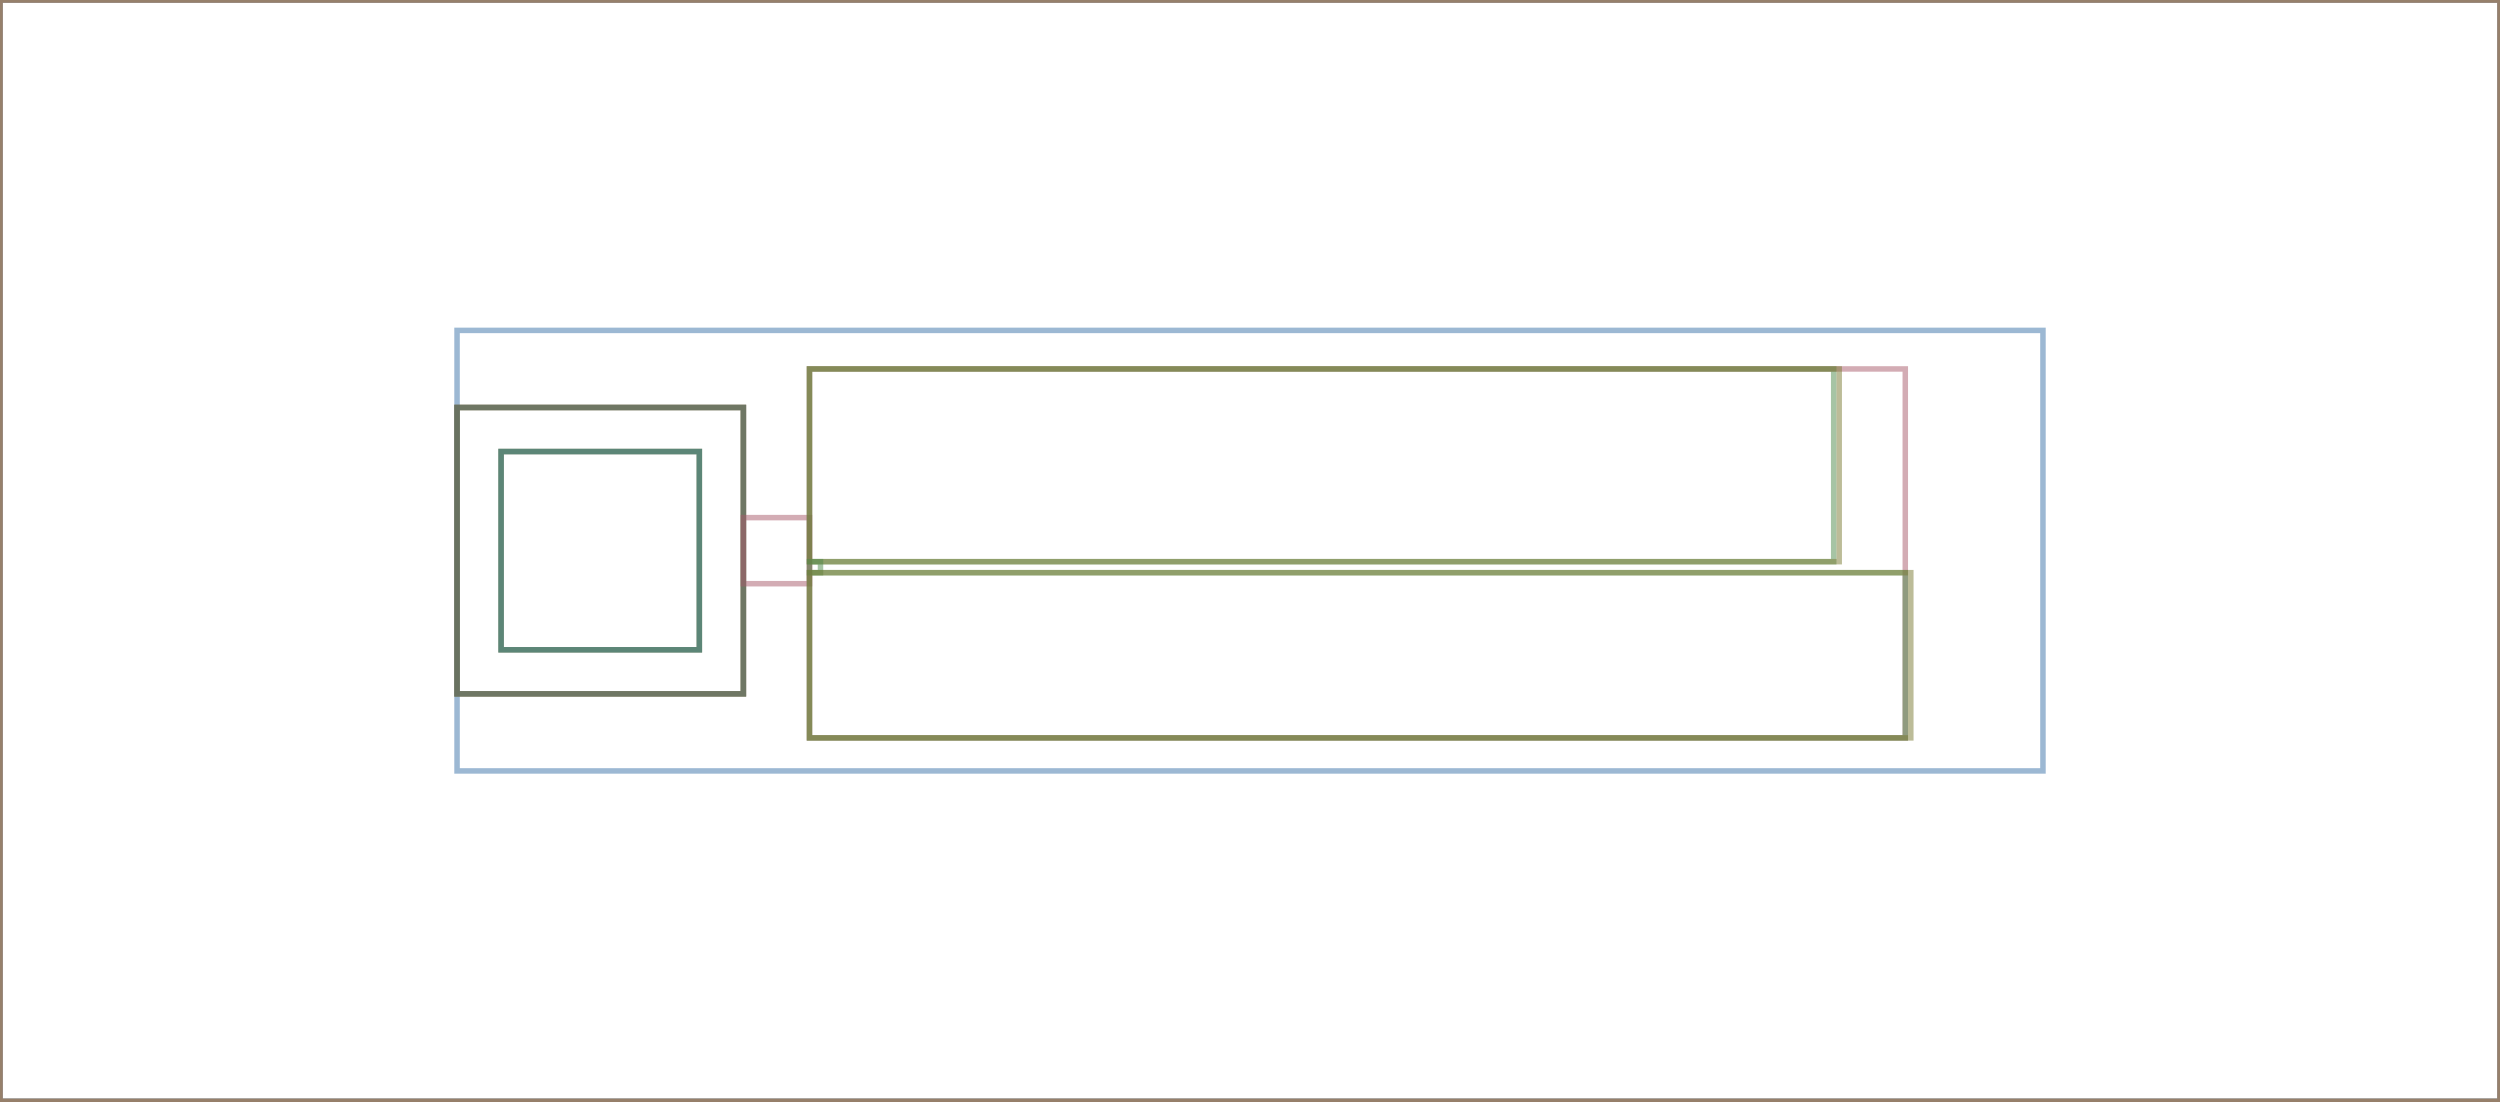
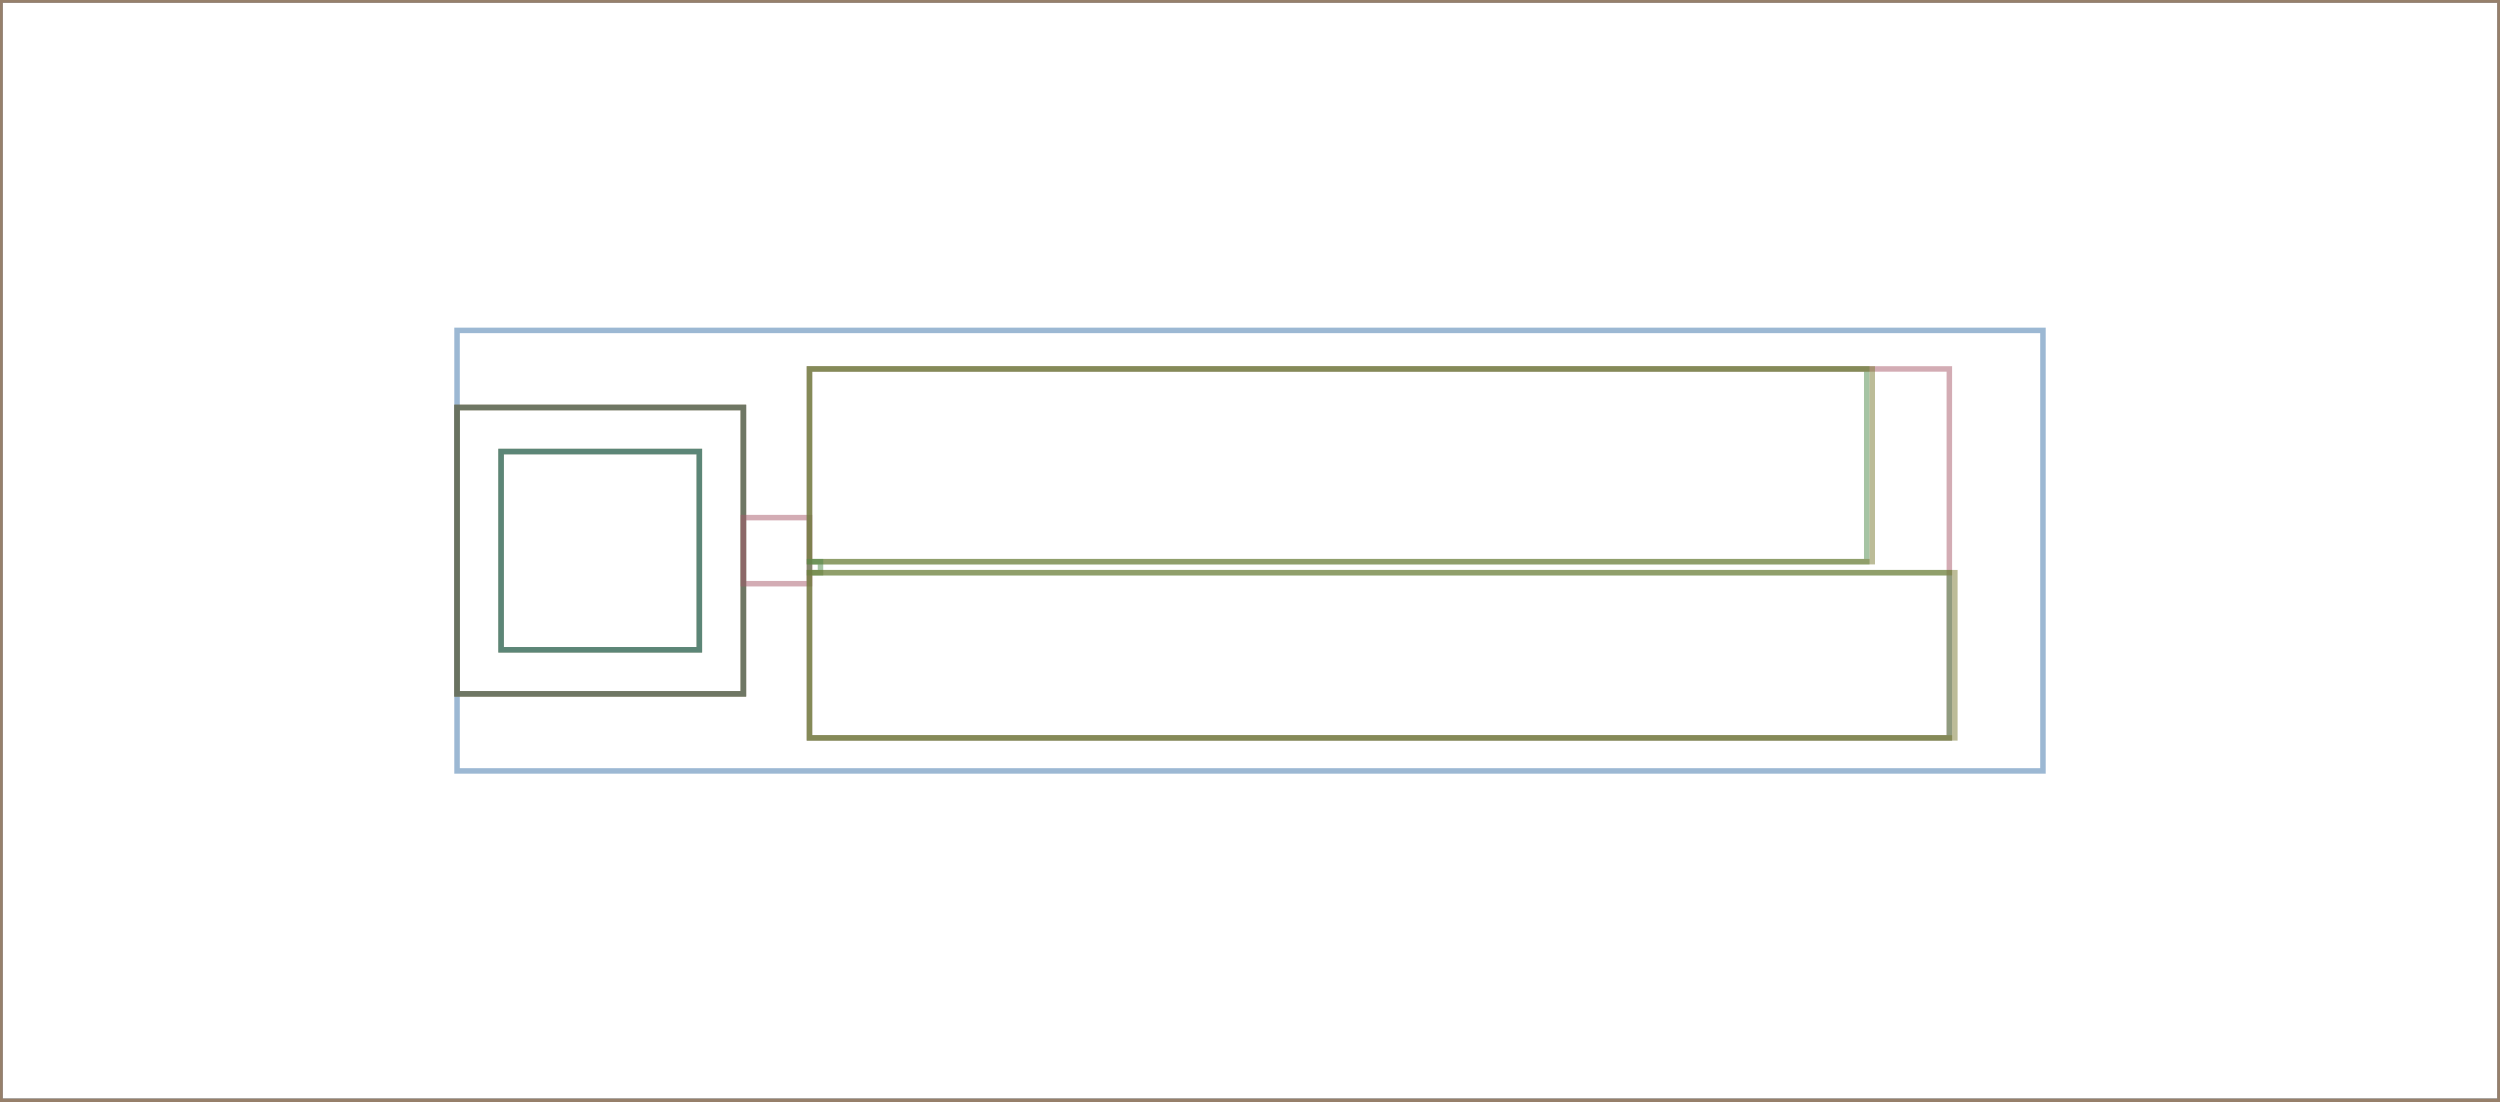
<svg xmlns="http://www.w3.org/2000/svg" viewBox="0 0 454 200" width="454" height="200" role="img" aria-label="Button/Loading layout wireframe">
  <rect width="454" height="200" fill="#ffffff" />
  <g>
    <rect x="0" y="0" width="454" height="200" fill="none" fill-opacity="0" stroke="#5B6470" stroke-width="1" stroke-opacity="0.5" />
  </g>
  <g>
    <rect x="0" y="0" width="454" height="200" fill="none" fill-opacity="0" stroke="#2E7D6B" stroke-width="1" stroke-opacity="0.5" />
  </g>
  <g>
    <rect x="0" y="0" width="454" height="200" fill="none" fill-opacity="0" stroke="#8E6BA8" stroke-width="1" stroke-opacity="0.5" />
  </g>
  <g>
    <rect x="0" y="0" width="454" height="200" fill="none" fill-opacity="0" stroke="#B0813B" stroke-width="1" stroke-opacity="0.5" />
  </g>
  <g>
    <rect x="83" y="60" width="288" height="80" fill="none" fill-opacity="0" stroke="#3B72A8" stroke-width="1" stroke-opacity="0.5" />
  </g>
  <g>
    <rect x="83" y="74" width="52" height="52" fill="none" fill-opacity="0" stroke="#A85B6B" stroke-width="1" stroke-opacity="0.5" />
  </g>
  <g>
    <rect x="83" y="74" width="52" height="52" fill="none" fill-opacity="0" stroke="#4F8A4A" stroke-width="1" stroke-opacity="0.5" />
  </g>
  <g>
    <rect x="83" y="74" width="52" height="52" fill="none" fill-opacity="0" stroke="#7A7A33" stroke-width="1" stroke-opacity="0.5" />
  </g>
  <g>
    <rect x="83" y="74" width="52" height="52" fill="none" fill-opacity="0" stroke="#5B6470" stroke-width="1" stroke-opacity="0.5" />
  </g>
  <g>
    <rect x="91" y="82" width="36" height="36" fill="none" fill-opacity="0" stroke="#7A7A33" stroke-width="1" stroke-opacity="0.5" />
  </g>
  <g>
    <rect x="91" y="82" width="36" height="36" fill="none" fill-opacity="0" stroke="#5B6470" stroke-width="1" stroke-opacity="0.5" />
  </g>
  <g>
    <rect x="91" y="82" width="36" height="36" fill="none" fill-opacity="0" stroke="#2E7D6B" stroke-width="1" stroke-opacity="0.5" />
  </g>
  <g>
    <rect x="135" y="94" width="12" height="12" fill="none" fill-opacity="0" stroke="#A85B6B" stroke-width="1" stroke-opacity="0.5" />
  </g>
  <g>
-     <rect x="147" y="67" width="199" height="67" fill="none" fill-opacity="0" stroke="#A85B6B" stroke-width="1" stroke-opacity="0.5" />
+     <rect x="147" y="67" width="207" height="67" fill="none" fill-opacity="0" stroke="#A85B6B" stroke-width="1" stroke-opacity="0.5" />
  </g>
  <g>
-     <rect x="147" y="67" width="186" height="35" fill="none" fill-opacity="0" stroke="#4F8A4A" stroke-width="1" stroke-opacity="0.5" />
+     <rect x="147" y="67" width="192" height="35" fill="none" fill-opacity="0" stroke="#4F8A4A" stroke-width="1" stroke-opacity="0.5" />
  </g>
  <g>
-     <rect x="147" y="67" width="187" height="35" fill="none" fill-opacity="0" stroke="#7A7A33" stroke-width="1" stroke-opacity="0.5" />
+     <rect x="147" y="67" width="193" height="35" fill="none" fill-opacity="0" stroke="#7A7A33" stroke-width="1" stroke-opacity="0.5" />
  </g>
  <g>
    <rect x="147" y="102" width="2" height="2" fill="none" fill-opacity="0" stroke="#4F8A4A" stroke-width="1" stroke-opacity="0.5" />
  </g>
  <g>
-     <rect x="147" y="104" width="199" height="30" fill="none" fill-opacity="0" stroke="#4F8A4A" stroke-width="1" stroke-opacity="0.5" />
+     <rect x="147" y="104" width="207" height="30" fill="none" fill-opacity="0" stroke="#4F8A4A" stroke-width="1" stroke-opacity="0.5" />
  </g>
  <g>
-     <rect x="147" y="104" width="200" height="30" fill="none" fill-opacity="0" stroke="#7A7A33" stroke-width="1" stroke-opacity="0.5" />
+     <rect x="147" y="104" width="208" height="30" fill="none" fill-opacity="0" stroke="#7A7A33" stroke-width="1" stroke-opacity="0.5" />
  </g>
</svg>
